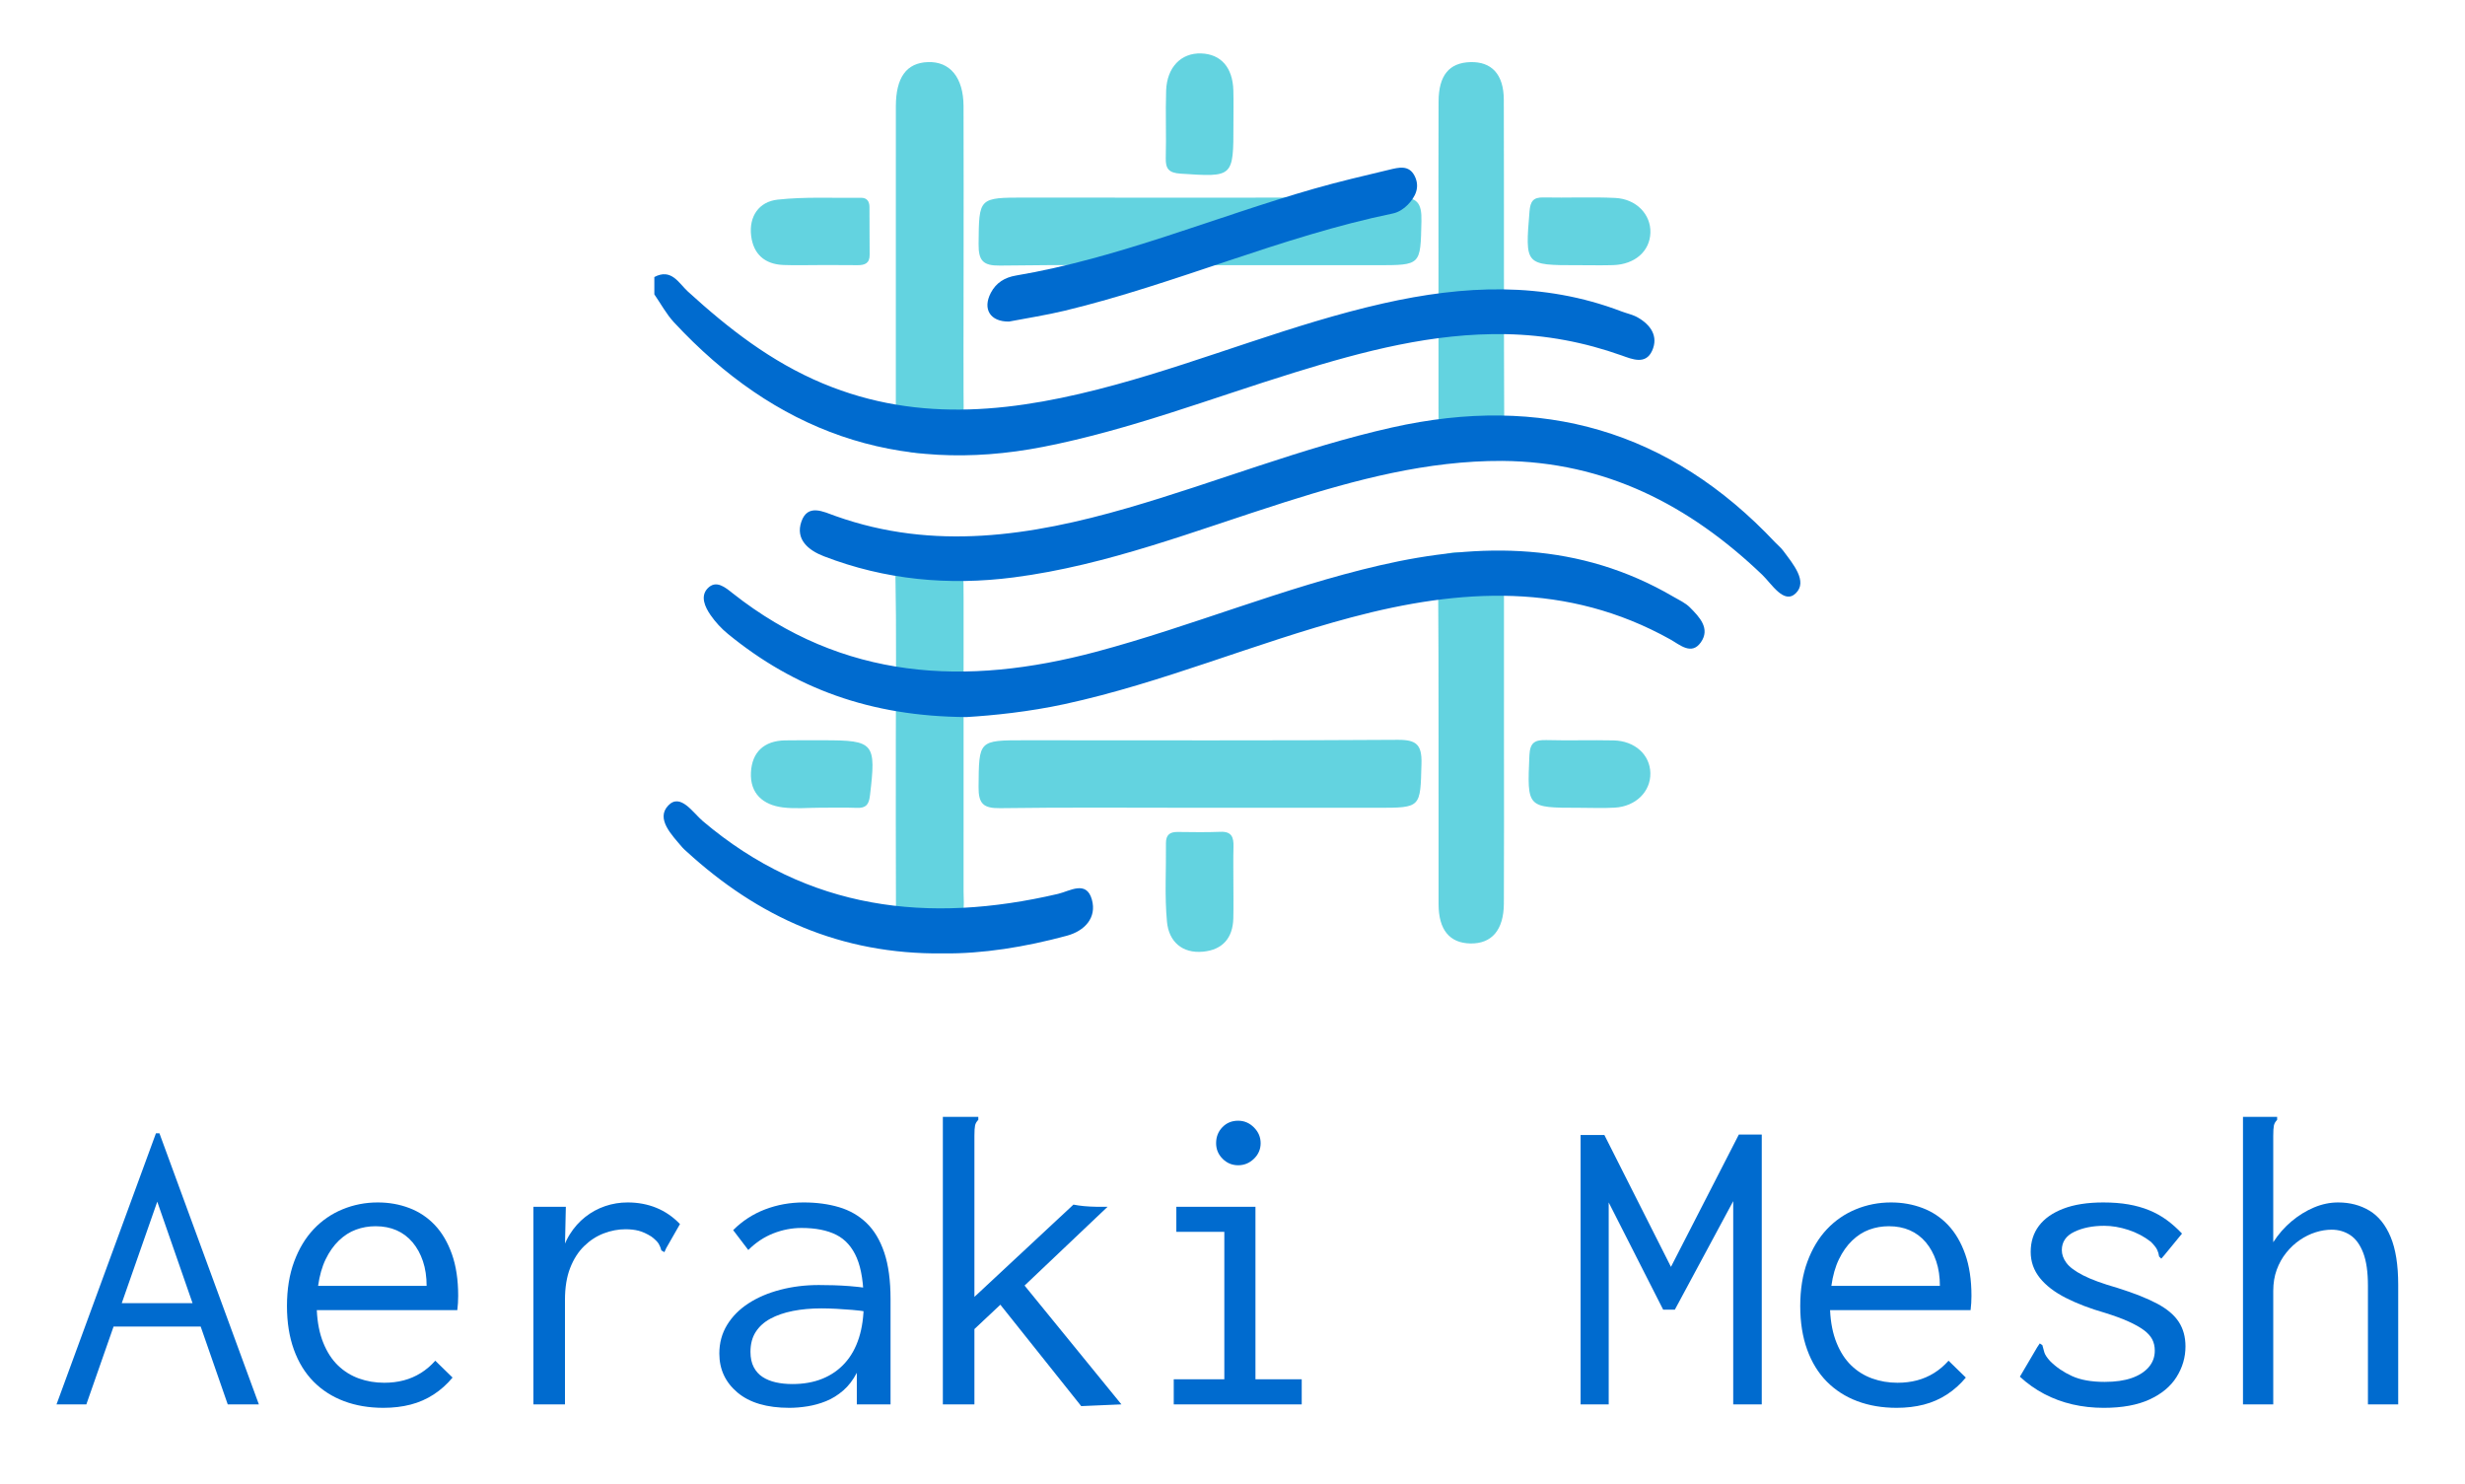
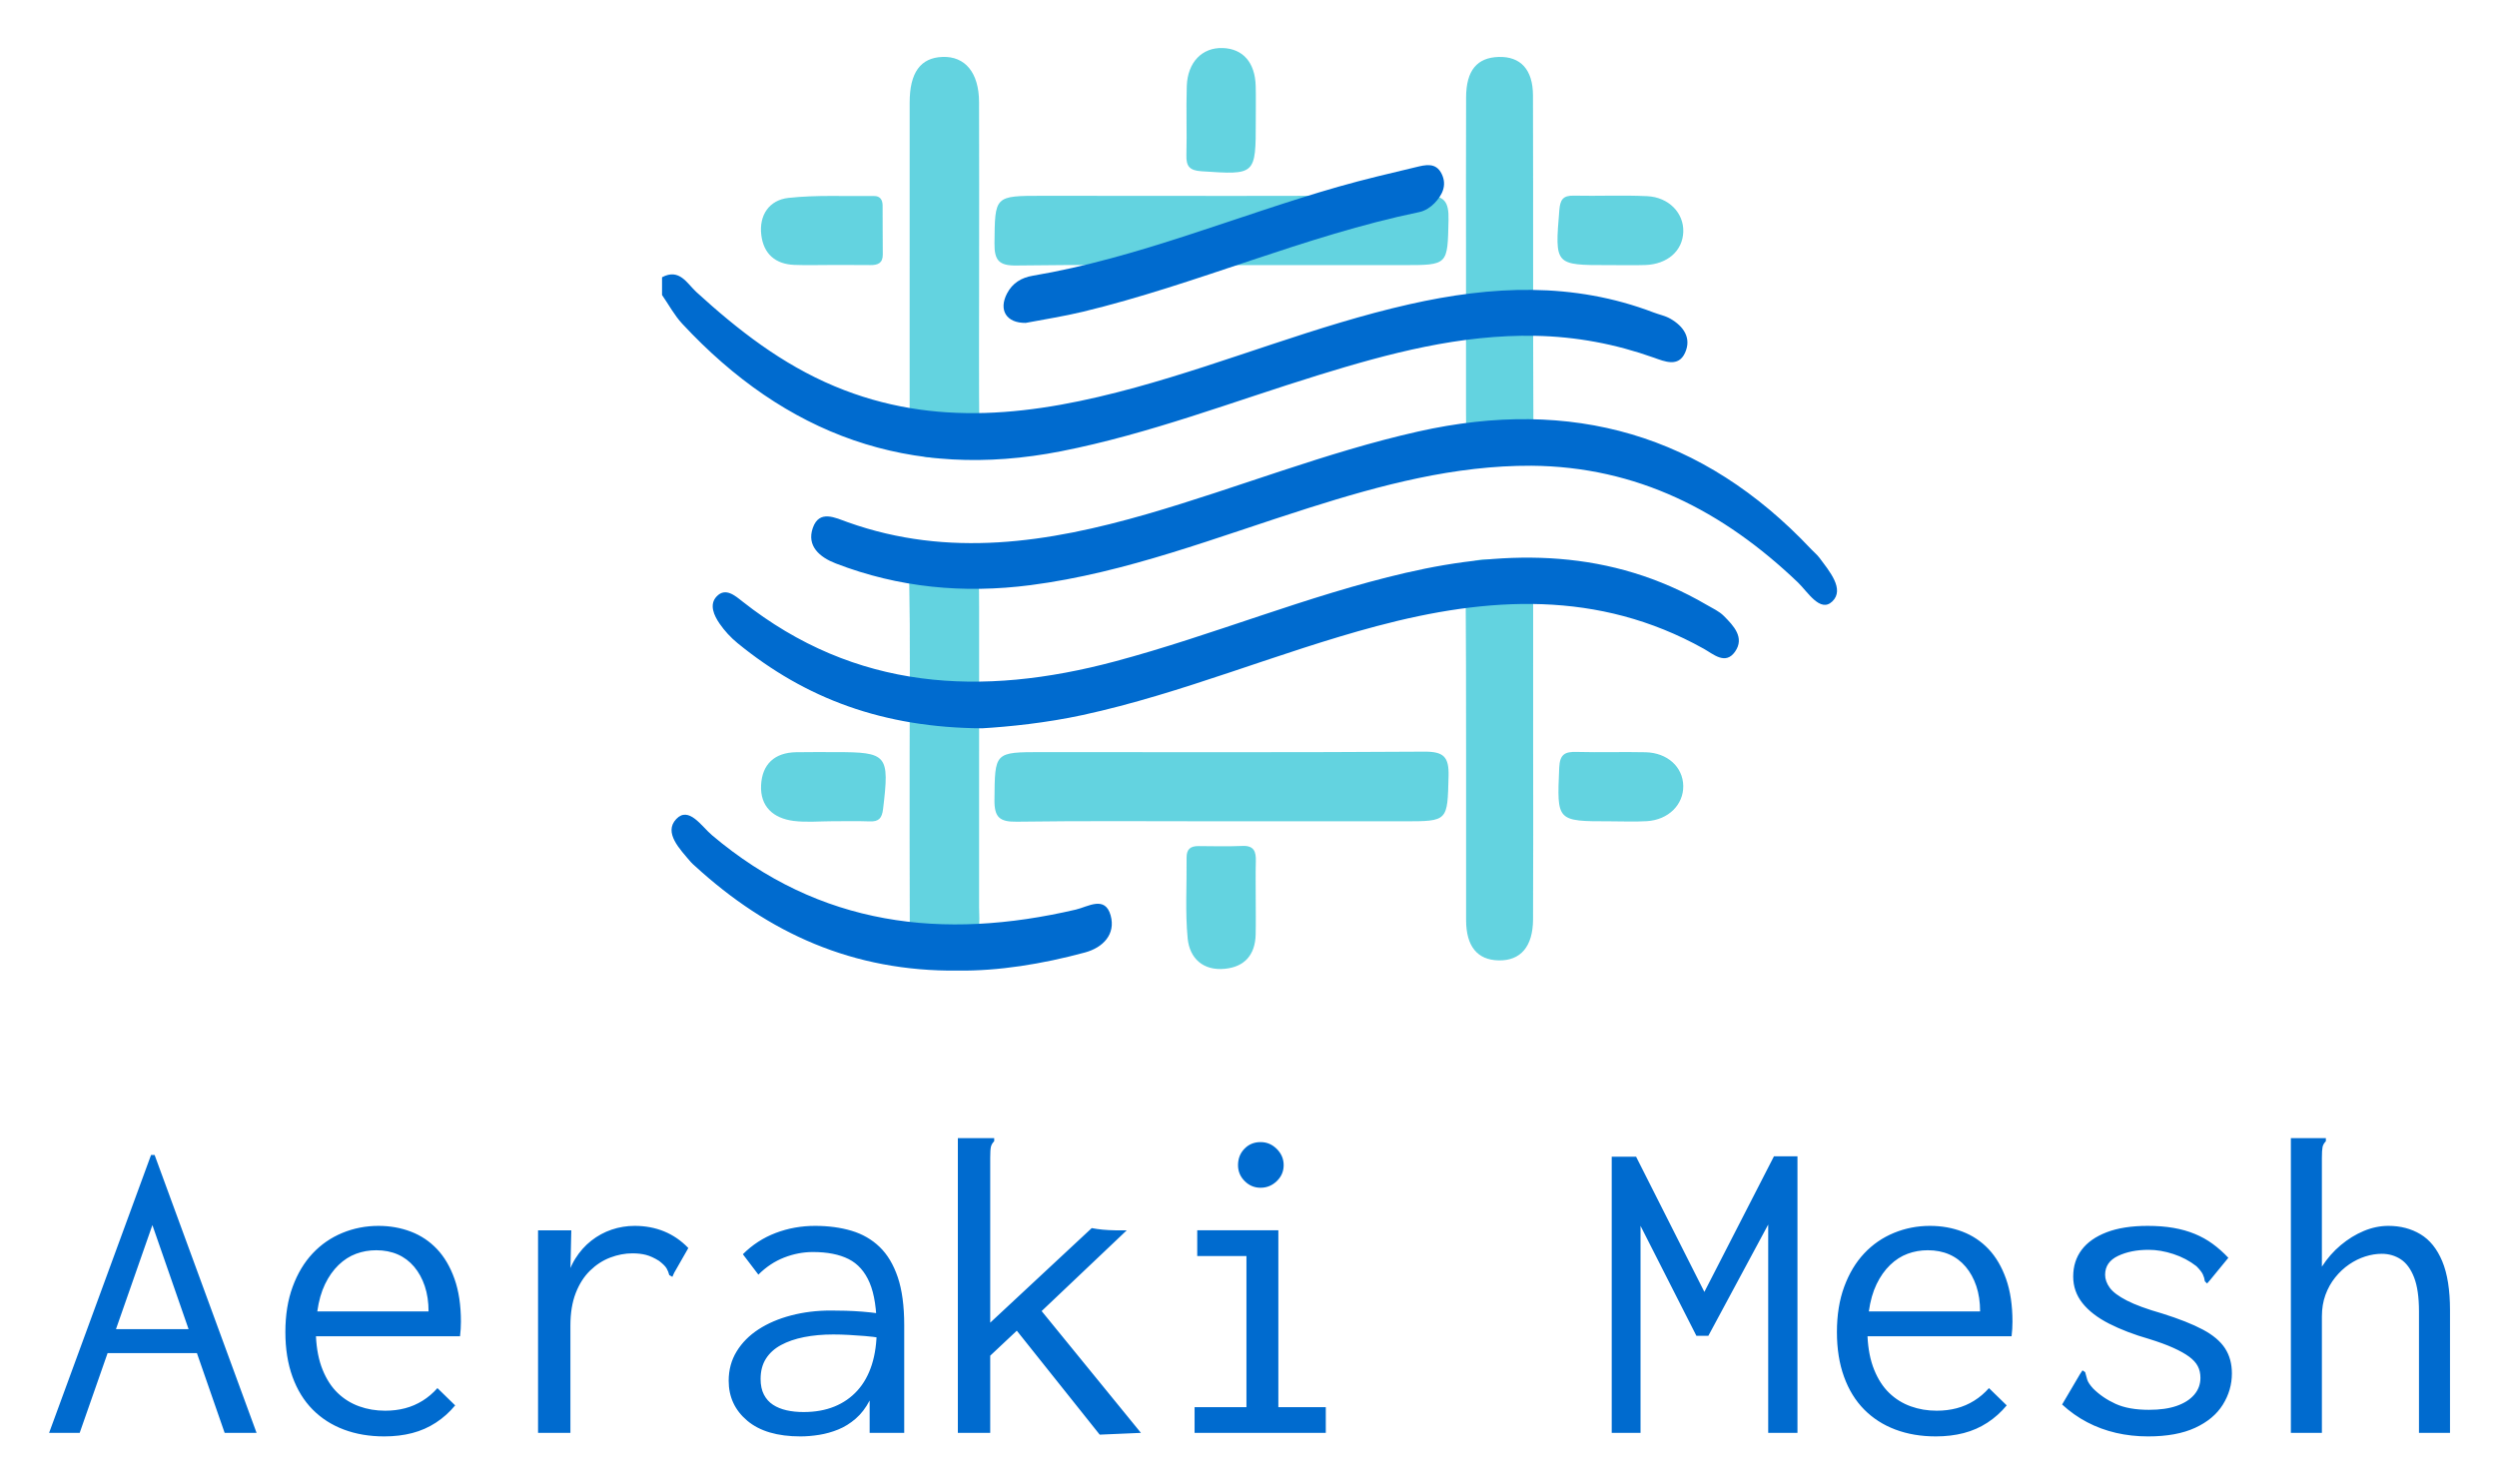
- <svg xmlns="http://www.w3.org/2000/svg" id="Layer_1" viewBox="0 0 600 361">
+ <svg xmlns="http://www.w3.org/2000/svg" role="img" viewBox="2.10 1.60 592.80 352.30">
  <defs>
-     <style>.cls-1{fill:none;}.cls-2{clip-path:url(#clippath);}.cls-3{fill:#00b7cd;}.cls-4{fill:#006bcf;}.cls-5{clip-path:url(#clippath-1);}.cls-6{clip-path:url(#clippath-4);}.cls-7{clip-path:url(#clippath-3);}.cls-8{clip-path:url(#clippath-2);}.cls-9{clip-path:url(#clippath-7);}.cls-10{clip-path:url(#clippath-8);}.cls-11{clip-path:url(#clippath-6);}.cls-12{clip-path:url(#clippath-5);}.cls-13{clip-path:url(#clippath-9);}.cls-14{clip-path:url(#clippath-10);}.cls-15{clip-path:url(#clippath-11);}.cls-16{opacity:.61;}</style>
    <clipPath id="clippath">
-       <path class="cls-1" d="m291.947,64.549c-16.186,0-32.373-.133-48.555.092-4.143.058-5.239-1.229-5.197-5.274.118-11.274-.065-11.276,11.407-11.276,30.226 0,60.453.115,90.677-.118,4.757-.037,5.81,1.437,5.709,5.883-.243,10.689-.031,10.694-10.749,10.694-14.43 0-28.861,0-43.291-.001Z" />
+       <path d="M291.947 64.549c-16.186 0-32.373-.133-48.555.092-4.143.058-5.239-1.229-5.197-5.274.118-11.274-.065-11.276 11.407-11.276 30.226 0 60.453.115 90.677-.118 4.757-.037 5.81 1.437 5.709 5.883-.243 10.689-.031 10.694-10.749 10.694-14.43 0-28.861 0-43.291-.001z" class="cls-1" />
    </clipPath>
    <clipPath id="clippath-1">
-       <path class="cls-1" d="m291.443,196.612c-15.996,0-31.993-.132-47.985.091-4.055.057-5.31-1.035-5.269-5.177.113-11.346-.083-11.348,11.301-11.348,30.235 0,60.472.102,90.705-.109,4.609-.032,5.925,1.192,5.803,5.8-.284,10.737-.043,10.744-10.666,10.744-14.63 0-29.26,0-43.89-0Z" />
+       <path d="M291.443 196.612c-15.996 0-31.993-.132-47.985.091-4.055.057-5.31-1.035-5.269-5.177.113-11.346-.083-11.348 11.301-11.348 30.235 0 60.472.102 90.705-.109 4.609-.032 5.925 1.192 5.803 5.8-.284 10.737-.043 10.744-10.666 10.744-14.63 0-29.26 0-43.89-0z" class="cls-1" />
    </clipPath>
    <clipPath id="clippath-2">
-       <path class="cls-1" d="m234.546,64.959c0,13.627-.082,27.256.061,40.881.033,3.164-.714,4.34-4.155,4.421-12.404.293-12.4.439-12.4-11.919 0-24.14-.009-48.28.006-72.42.005-7.088,2.578-10.613,7.785-10.806,5.393-.2,8.665,3.748,8.69,10.713.048,13.043.014,26.087.013,39.13Z" />
+       <path d="M234.546 64.959c0 13.627-.082 27.256.061 40.881.033 3.164-.714 4.34-4.155 4.421-12.404.293-12.4.439-12.4-11.919 0-24.14-.009-48.28.006-72.42.005-7.088 2.578-10.613 7.785-10.806 5.393-.2 8.665 3.748 8.69 10.713.048 13.043.014 26.087.013 39.13z" class="cls-1" />
    </clipPath>
    <clipPath id="clippath-3">
-       <path class="cls-1" d="m218.052,179.75c0-13.247.163-26.497-.095-39.738-.082-4.205.821-5.722,5.386-5.618,11.198.253,11.204-.001,11.204,11.364,0,23.766.002,47.532-.005,71.298-.001,1.751.217,3.568-.164,5.241-1.071,4.707-3.852,7.76-9.022,7.231-4.777-.489-7.249-3.529-7.272-8.284-.066-13.831-.024-27.662-.033-41.493Z" />
+       <path d="M218.052 179.75c0-13.247.163-26.497-.095-39.738-.082-4.205.821-5.722 5.386-5.618 11.198.253 11.204-.001 11.204 11.364 0 23.766.002 47.532-.005 71.298-.001 1.751.217 3.568-.164 5.241-1.071 4.707-3.852 7.76-9.022 7.231-4.777-.489-7.249-3.529-7.272-8.284-.066-13.831-.024-27.662-.033-41.493z" class="cls-1" />
    </clipPath>
    <clipPath id="clippath-4">
-       <path class="cls-1" d="m366.076,179.629c0,13.428.05,26.856-.022,40.284-.034,6.471-2.973,9.832-8.181,9.722-5.015-.106-7.703-3.299-7.713-9.562-.043-26.856.076-53.713-.116-80.567-.03-4.264,1.417-5.13,5.343-5.081,10.689.135,10.692-.041,10.692,10.758 0,11.482 0,22.964-.004,34.446Z" />
+       <path d="M366.076 179.629c0 13.428.05 26.856-.022 40.284-.034 6.471-2.973 9.832-8.181 9.722-5.015-.106-7.703-3.299-7.713-9.562-.043-26.856.076-53.713-.116-80.567-.03-4.264 1.417-5.13 5.343-5.081 10.689.135 10.692-.041 10.692 10.758 0 11.482 0 22.964-.004 34.446z" class="cls-1" />
    </clipPath>
    <clipPath id="clippath-5">
-       <path class="cls-1" d="m350.142,64.489c0-13.264-.041-26.528.018-39.791.028-6.367,2.589-9.427,7.73-9.577,5.166-.15,8.13,2.954,8.147,9.14.077,27.113-.019,54.226.107,81.338.016,3.543-1.023,4.624-4.616,4.66-11.39.113-11.389.269-11.389-11.245-0-11.508,0-23.017.002-34.525Z" />
+       <path d="M350.142 64.489c0-13.264-.041-26.528.018-39.791.028-6.367 2.589-9.427 7.73-9.577 5.166-.15 8.13 2.954 8.147 9.14.077 27.113-.019 54.226.107 81.338.016 3.543-1.023 4.624-4.616 4.66-11.39.113-11.389.269-11.389-11.245-0-11.508 0-23.017.002-34.525z" class="cls-1" />
    </clipPath>
    <clipPath id="clippath-6">
-       <path class="cls-1" d="m300.227,30.191c0,13.028.007,12.929-12.869,12.075-2.835-.188-3.675-1.146-3.601-3.844.151-5.453-.096-10.919.089-16.37.194-5.704,3.665-9.214,8.539-9.046,4.802.165,7.668,3.42,7.823,9.0.076,2.727.013,5.457.018,8.186Z" />
+       <path d="M300.227 30.191c0 13.028.007 12.929-12.869 12.075-2.835-.188-3.675-1.146-3.601-3.844.151-5.453-.096-10.919.089-16.37.194-5.704 3.665-9.214 8.539-9.046 4.802.165 7.668 3.42 7.823 9.0.076 2.727.013 5.457.018 8.186z" class="cls-1" />
    </clipPath>
    <clipPath id="clippath-7">
-       <path class="cls-1" d="m300.214,214.79c0,2.906.056,5.813-.013,8.717-.114,4.774-2.596,7.662-7.325,8.124-5.165.505-8.368-2.503-8.821-7.234-.607-6.336-.182-12.768-.254-19.159-.023-1.998.922-2.764,2.826-2.744,3.486.036,6.978.107,10.459-.035,2.732-.111,3.216,1.364,3.154,3.614-.08,2.904-.02,5.811-.026,8.717Z" />
+       <path d="M300.214 214.79c0 2.906.056 5.813-.013 8.717-.114 4.774-2.596 7.662-7.325 8.124-5.165.505-8.368-2.503-8.821-7.234-.607-6.336-.182-12.768-.254-19.159-.023-1.998.922-2.764 2.826-2.744 3.486.036 6.978.107 10.459-.035 2.732-.111 3.216 1.364 3.154 3.614-.08 2.904-.02 5.811-.026 8.717z" class="cls-1" />
    </clipPath>
    <clipPath id="clippath-8">
-       <path class="cls-1" d="m384.544,64.55c-.194,0-.388,0-.582,0-12.817-0-12.745.006-11.665-13.108.201-2.441.886-3.44,3.409-3.385,5.814.127,11.642-.159,17.446.12,5.161.249,8.709,4.029,8.569,8.467-.141,4.504-3.76,7.707-9.035,7.883-2.711.09-5.428.016-8.143.022Z" />
+       <path d="M384.544 64.55h-.582c-12.817-0-12.745.006-11.665-13.108.201-2.441.886-3.44 3.409-3.385 5.814.127 11.642-.159 17.446.12 5.161.249 8.709 4.029 8.569 8.467-.141 4.504-3.76 7.707-9.035 7.883-2.711.09-5.428.016-8.143.022z" class="cls-1" />
    </clipPath>
    <clipPath id="clippath-9">
-       <path class="cls-1" d="m384.33,196.612c-12.744,0-12.607.006-12.065-12.726.139-3.263,1.409-3.828,4.198-3.751,5.429.151,10.867-.048,16.297.076,5.201.118,8.879,3.509,8.953,7.981.074,4.478-3.551,8.088-8.653,8.387-2.901.17-5.819.031-8.73.033Z" />
+       <path d="M384.33 196.612c-12.744 0-12.607.006-12.065-12.726.139-3.263 1.409-3.828 4.198-3.751 5.429.151 10.867-.048 16.297.076 5.201.118 8.879 3.509 8.953 7.981.074 4.478-3.551 8.088-8.653 8.387-2.901.17-5.819.031-8.73.033z" class="cls-1" />
    </clipPath>
    <clipPath id="clippath-10">
-       <path class="cls-1" d="m199.827,196.591c-3.106,0-6.251.314-9.308-.072-4.809-.608-7.987-3.393-7.734-8.499.246-4.965,3.202-7.726,8.316-7.816,3.105-.054,6.211-.024,9.317-.025,12.4-.002,12.87.633,11.332,13.482-.266,2.226-1.005,3.053-3.189,2.97-2.907-.11-5.822-.027-8.734-.04Z" />
+       <path d="M199.827 196.591c-3.106 0-6.251.314-9.308-.072-4.809-.608-7.987-3.393-7.734-8.499.246-4.965 3.202-7.726 8.316-7.816 3.105-.054 6.211-.024 9.317-.025 12.4-.002 12.87.633 11.332 13.482-.266 2.226-1.005 3.053-3.189 2.97-2.907-.11-5.822-.027-8.734-.04z" class="cls-1" />
    </clipPath>
    <clipPath id="clippath-11">
-       <path class="cls-1" d="m199.396,64.517c-2.908,0-5.819.092-8.723-.021-4.518-.175-7.284-2.639-7.833-7.06-.594-4.782,1.905-8.348,6.445-8.846,6.702-.735,13.527-.361,20.299-.447,1.471-.019,2.039.91,2.051,2.215.036,3.876-.009,7.754.043,11.63.028,2.117-1.196,2.574-2.977,2.553-3.101-.036-6.203-.01-9.305-.022Z" />
+       <path d="M199.396 64.517c-2.908 0-5.819.092-8.723-.021-4.518-.175-7.284-2.639-7.833-7.06-.594-4.782 1.905-8.348 6.445-8.846 6.702-.735 13.527-.361 20.299-.447 1.471-.019 2.039.91 2.051 2.215.036 3.876-.009 7.754.043 11.63.028 2.117-1.196 2.574-2.977 2.553-3.101-.036-6.203-.01-9.305-.022z" class="cls-1" />
    </clipPath>
+     <style>.cls-1{fill:none}.cls-3{fill:#00b7cd}.cls-4{fill:#006bcf}</style>
  </defs>
-   <g>
-     <path class="cls-4" d="m38.277,292.485l-17.259,49.333h-7.261l24.205-65.986h.842l24.206,65.986h-7.577l-17.154-49.333Zm11.366,30.39h-23.785l1.473-5.683h20.627l1.684,5.683Z" />
-     <path class="cls-4" d="m93.318,342.66c-3.509,0-6.701-.541-9.577-1.622-2.878-1.08-5.351-2.665-7.42-4.757-2.07-2.092-3.667-4.688-4.788-7.791-1.123-3.103-1.684-6.642-1.684-10.616,0-4.043.579-7.633,1.737-10.77,1.157-3.138,2.736-5.769,4.736-7.896,2-2.127,4.35-3.748,7.051-4.863,2.7-1.115,5.56-1.674,8.577-1.674,2.736,0,5.297.455,7.683,1.364,2.384.907,4.455,2.289,6.209,4.14,1.753,1.852,3.139,4.212,4.157,7.076,1.016,2.864,1.526,6.254,1.526,10.166,0,.559-.018,1.136-.053,1.73-.036.596-.089,1.171-.158,1.73h-34.203c.14,3.052.666,5.704,1.579,7.957.911,2.253,2.105,4.091,3.578,5.512,1.473,1.421,3.174,2.478,5.104,3.172,1.929.694,3.981,1.039,6.157,1.039,1.684,0,3.263-.192,4.736-.579,1.473-.385,2.858-.982,4.157-1.789,1.298-.806,2.473-1.806,3.526-3l4.209,4.104c-1.333,1.615-2.859,2.983-4.578,4.104-1.72,1.123-3.596,1.947-5.63,2.474-2.036.526-4.246.789-6.63.789Zm-15.891-29.678h26.415c0-2.228-.299-4.231-.895-6.007-.597-1.776-1.439-3.308-2.526-4.598-1.088-1.289-2.386-2.264-3.894-2.926-1.51-.661-3.21-.993-5.104-.993-1.684,0-3.28.28-4.788.837-1.51.557-2.894,1.445-4.157,2.664-1.263,1.22-2.333,2.735-3.21,4.545-.878,1.812-1.492,3.972-1.842,6.478Z" />
-     <path class="cls-4" d="m129.836,293.723h7.893l-.316,14.103-.947-1.579c.421-2.174,1.157-4.104,2.21-5.789,1.052-1.684,2.315-3.104,3.789-4.262,1.473-1.158,3.087-2.035,4.841-2.632,1.753-.595,3.578-.894,5.472-.894,2.526,0,4.858.439,6.999,1.315,2.139.878,4.051,2.194,5.736,3.946l-3.368,5.894-.421.947-.737-.421c-.141-.561-.352-1.087-.631-1.579-.281-.49-.878-1.087-1.789-1.789-1.123-.7-2.157-1.174-3.105-1.421-.947-.245-2.018-.368-3.21-.368-1.754,0-3.509.332-5.262.995-1.755.664-3.351,1.694-4.789,3.09-1.439,1.396-2.578,3.177-3.42,5.341-.842,2.165-1.263,4.747-1.263,7.749v25.449h-7.683v-48.095Z" />
-     <path class="cls-4" d="m192.139,342.66c-5.473,0-9.682-1.24-12.629-3.723-2.947-2.481-4.42-5.645-4.42-9.491,0-2.585.632-4.91,1.895-6.972,1.263-2.062,2.999-3.81,5.209-5.244,2.21-1.434,4.789-2.534,7.735-3.303,2.947-.77,6.068-1.155,9.367-1.155,1.192,0,2.402.019,3.631.053,1.227.036,2.526.105,3.894.21,1.368.106,2.789.263,4.262.474l.21,5.788c-1.263-.21-2.544-.368-3.841-.473-1.299-.106-2.578-.192-3.841-.263-1.263-.069-2.491-.106-3.683-.106-2.526,0-4.841.211-6.946.629-2.105.419-3.93,1.048-5.472,1.884-1.544.837-2.736,1.917-3.578,3.243-.842,1.325-1.263,2.93-1.263,4.813,0,1.467.263,2.704.789,3.716.526,1.011,1.245,1.813,2.157,2.406.911.594,1.981,1.029,3.21,1.309,1.227.28,2.578.418,4.052.418,2.736,0,5.173-.434,7.314-1.304,2.139-.87,3.963-2.139,5.472-3.81,1.508-1.669,2.648-3.722,3.421-6.158.771-2.436,1.157-5.219,1.157-8.35,0-4.731-.562-8.42-1.684-11.064-1.123-2.644-2.789-4.522-4.999-5.636-2.21-1.113-5.035-1.671-8.472-1.671-2.315,0-4.596.439-6.841,1.315-2.246.879-4.28,2.228-6.104,4.052l-3.684-4.841c2.245-2.244,4.841-3.929,7.788-5.052,2.947-1.121,6.068-1.684,9.366-1.684,3.157,0,6.033.387,8.63,1.157,2.595.773,4.823,2.053,6.683,3.841,1.858,1.789,3.297,4.194,4.315,7.209,1.016,3.018,1.526,6.806,1.526,11.366v25.574h-8.209v-7.683c-.913,1.754-2.018,3.194-3.315,4.315-1.299,1.123-2.684,1.983-4.157,2.579-1.473.597-2.983,1.016-4.525,1.263-1.544.245-3.017.369-4.42.369Z" />
-     <path class="cls-4" d="m243.496,317.558l-6.315,5.933v18.327h-7.683v-69.985h8.63v.734c-.421.421-.684.875-.789,1.364-.105.49-.158,1.329-.158,2.516v39.207l24.1-22.456c.421.071.842.142,1.263.211.421.07.858.123,1.315.157.455.036.947.071,1.473.106.526.036,1.034.052,1.526.052h2.736l-20.206,19.176,23.574,28.92-9.788.421-19.68-24.681Z" />
-     <path class="cls-4" d="m285.698,341.818v-6.104h12.313v-35.887h-11.682v-6.104h19.259v41.991h11.261v6.104h-31.151Zm15.681-58.199c-1.473,0-2.736-.526-3.789-1.579-1.052-1.052-1.579-2.315-1.579-3.788,0-1.542.508-2.842,1.526-3.894,1.016-1.052,2.297-1.579,3.841-1.579,1.473,0,2.753.545,3.841,1.631,1.087,1.089,1.631,2.368,1.631,3.841s-.544,2.736-1.631,3.788c-1.088,1.052-2.368,1.579-3.841,1.579Z" />
-     <path class="cls-4" d="m384.729,341.818v-65.565h5.788l16.207,32.099,16.523-32.204h5.578v65.67h-6.946v-49.463l-14.208,26.415h-2.841l-13.26-26.1v49.148h-6.841Z" />
-     <path class="cls-4" d="m461.66,342.66c-3.509,0-6.701-.541-9.577-1.622-2.878-1.08-5.351-2.665-7.42-4.757-2.07-2.092-3.667-4.688-4.788-7.791-1.123-3.103-1.684-6.642-1.684-10.616,0-4.043.579-7.633,1.737-10.77,1.157-3.138,2.736-5.769,4.736-7.896,2-2.127,4.35-3.748,7.051-4.863,2.7-1.115,5.56-1.674,8.577-1.674,2.736,0,5.297.455,7.683,1.364,2.384.907,4.455,2.289,6.209,4.14,1.753,1.852,3.139,4.212,4.157,7.076,1.016,2.864,1.526,6.254,1.526,10.166,0,.559-.018,1.136-.053,1.73-.036.596-.089,1.171-.158,1.73h-34.203c.14,3.052.666,5.704,1.579,7.957.911,2.253,2.105,4.091,3.578,5.512,1.473,1.421,3.174,2.478,5.104,3.172,1.929.694,3.981,1.039,6.157,1.039,1.684,0,3.263-.192,4.736-.579,1.473-.385,2.858-.982,4.157-1.789,1.298-.806,2.473-1.806,3.526-3l4.209,4.104c-1.333,1.615-2.859,2.983-4.578,4.104-1.72,1.123-3.596,1.947-5.63,2.474-2.036.526-4.246.789-6.63.789Zm-15.891-29.678h26.415c0-2.228-.299-4.231-.895-6.007-.597-1.776-1.439-3.308-2.526-4.598-1.088-1.289-2.386-2.264-3.894-2.926-1.51-.661-3.21-.993-5.104-.993-1.684,0-3.28.28-4.788.837-1.51.557-2.894,1.445-4.157,2.664-1.263,1.22-2.333,2.735-3.21,4.545-.878,1.812-1.492,3.972-1.842,6.478Z" />
-     <path class="cls-4" d="m504.441,341.818c-2.42-.561-4.701-1.403-6.84-2.526-2.141-1.122-4.123-2.526-5.946-4.209l4.21-7.156.631-.947.632.421c.14.563.297,1.141.474,1.737.174.597.648,1.315,1.421,2.157,1.473,1.473,3.244,2.684,5.315,3.631,2.069.947,4.718,1.421,7.946,1.421,2.595,0,4.789-.31,6.578-.936,1.789-.624,3.174-1.509,4.157-2.654.982-1.145,1.473-2.48,1.473-4.006,0-1.046-.211-1.968-.632-2.77-.421-.803-1.105-1.552-2.052-2.25s-2.194-1.393-3.736-2.09c-1.544-.697-3.438-1.394-5.683-2.092-3.649-1.046-6.84-2.265-9.577-3.66s-4.841-3.014-6.315-4.863c-1.473-1.849-2.21-3.956-2.21-6.327,0-2.441.666-4.549,1.999-6.328,1.332-1.778,3.315-3.172,5.946-4.183,2.631-1.01,5.875-1.516,9.735-1.516,2.245,0,4.279.158,6.104.474,1.824.315,3.508.789,5.052,1.421,1.542.631,2.963,1.421,4.262,2.368,1.297.947,2.542,2.052,3.736,3.315l-4.315,5.262-.737.842-.526-.526c-.071-.561-.229-1.105-.474-1.631-.247-.526-.755-1.174-1.526-1.947-1.615-1.263-3.438-2.226-5.473-2.894-2.036-.666-3.999-1-5.893-1-2.807,0-5.228.485-7.261,1.456-2.036.97-3.052,2.46-3.052,4.469,0,1.046.369,2.075,1.105,3.085.736,1.011,2.087,2.022,4.051,3.034,1.964,1.011,4.77,2.039,8.419,3.084,3.999,1.255,7.209,2.528,9.63,3.817,2.42,1.291,4.173,2.772,5.262,4.444,1.087,1.674,1.631,3.661,1.631,5.961,0,2.651-.72,5.125-2.158,7.426-1.439,2.303-3.631,4.133-6.577,5.491-2.947,1.359-6.667,2.039-11.156,2.039-2.667,0-5.209-.282-7.63-.842Z" />
-     <path class="cls-4" d="m545.958,271.833h8.314v.741c-.421.422-.684.879-.789,1.373-.105.493-.158,1.337-.158,2.533v25.873c1.263-1.963,2.753-3.665,4.473-5.104,1.718-1.438,3.542-2.561,5.473-3.368,1.929-.806,3.876-1.21,5.841-1.21,2.876,0,5.42.666,7.63,1.996,2.21,1.331,3.929,3.465,5.157,6.405,1.227,2.94,1.842,6.826,1.842,11.657v29.089h-7.367v-28.871c0-3.358-.386-6.035-1.158-8.029-.773-1.994-1.825-3.43-3.157-4.305-1.334-.874-2.841-1.312-4.525-1.312-1.263,0-2.562.21-3.894.63-1.334.421-2.614,1.051-3.841,1.889-1.228.841-2.333,1.873-3.315,3.098-.983,1.225-1.754,2.608-2.315,4.148-.562,1.539-.842,3.254-.842,5.144v27.609h-7.367v-69.985Z" />
-   </g>
-   <g>
-     <g class="cls-16">
-       <g class="cls-2">
-         <rect class="cls-3" x="238.13" y="47.935" width=".063" height="16.763" />
-         <rect class="cls-3" x="238.193" y="47.935" width="107.8" height="16.763" />
-         <rect class="cls-3" x="345.994" y="47.935" width=".095" height="16.763" />
-       </g>
-       <g class="cls-5">
-         <rect class="cls-3" x="238.106" y="180.037" width=".083" height="16.723" />
-         <rect class="cls-3" x="238.188" y="180.037" width="107.818" height="16.723" />
-         <rect class="cls-3" x="346.007" y="180.037" width=".114" height="16.723" />
-       </g>
-       <g class="cls-8">
-         <rect class="cls-3" x="218.043" y="14.916" width=".007" height="95.783" />
-         <rect class="cls-3" x="218.049" y="14.916" width="16.559" height="95.783" />
-         <rect class="cls-3" x="234.609" y="14.916" width=".032" height="95.783" />
-       </g>
-       <g class="cls-7">
-         <rect class="cls-3" x="217.875" y="134.29" width=".077" height="95.766" />
-         <rect class="cls-3" x="217.952" y="134.29" width="16.651" height="95.766" />
-         <rect class="cls-3" x="234.604" y="134.29" width=".155" height="95.766" />
-       </g>
-       <g class="cls-6">
-         <rect class="cls-3" x="350.014" y="134.376" width=".03" height="95.369" />
-         <rect class="cls-3" x="350.044" y="134.376" width="16.048" height="95.369" />
-         <rect class="cls-3" x="366.093" y="134.376" width=".033" height="95.369" />
-       </g>
-       <g class="cls-12">
-         <rect class="cls-3" x="350.101" y="14.971" width=".027" height="95.557" />
-         <rect class="cls-3" x="350.128" y="14.971" width="16.016" height="95.557" />
-         <rect class="cls-3" x="366.144" y="14.971" width=".016" height="95.557" />
-       </g>
-       <g class="cls-11">
-         <rect class="cls-3" x="283.661" y="12.838" width=".092" height="30.381" />
-         <rect class="cls-3" x="283.753" y="12.838" width="16.494" height="30.381" />
-         <rect class="cls-3" x="300.247" y="12.838" width=".038" height="30.381" />
-       </g>
-       <g class="cls-9">
-         <rect class="cls-3" x="283.448" y="202.347" width=".275" height="29.788" />
-         <rect class="cls-3" x="283.723" y="202.347" width="16.522" height="29.788" />
-         <rect class="cls-3" x="300.245" y="202.347" width=".057" height="29.788" />
-       </g>
-       <g class="cls-10">
-         <rect class="cls-3" x="371.145" y="47.898" width=".711" height="16.72" />
-         <rect class="cls-3" x="371.857" y="47.898" width="29.869" height="16.72" />
-         <rect class="cls-3" x="401.726" y="47.898" width=".135" height="16.72" />
-       </g>
-       <g class="cls-13">
-         <rect class="cls-3" x="371.585" y="180.058" width=".499" height="16.691" />
-         <rect class="cls-3" x="372.084" y="180.058" width="29.63" height="16.691" />
-         <rect class="cls-3" x="401.714" y="180.058" width=".073" height="16.691" />
-       </g>
-       <g class="cls-14">
-         <rect class="cls-3" x="182.532" y="180.149" width=".239" height="16.756" />
-         <rect class="cls-3" x="182.771" y="180.149" width="29.602" height="16.756" />
-         <rect class="cls-3" x="212.373" y="180.149" width=".915" height="16.756" />
-       </g>
-       <g class="cls-15">
-         <rect class="cls-3" x="182.246" y="47.854" width=".508" height="16.755" />
-         <rect class="cls-3" x="182.754" y="47.854" width="28.925" height="16.755" />
-         <rect class="cls-3" x="211.679" y="47.854" width=".028" height="16.755" />
-       </g>
+   <path d="M38.277 292.485l-17.259 49.333h-7.261l24.205-65.986h.842l24.206 65.986h-7.577l-17.154-49.333zm11.366 30.39h-23.785l1.473-5.683h20.627l1.684 5.683zm43.675 19.786c-3.509 0-6.701-.541-9.577-1.622-2.878-1.08-5.351-2.665-7.42-4.757-2.07-2.092-3.667-4.688-4.788-7.791-1.123-3.103-1.684-6.642-1.684-10.616 0-4.043.579-7.633 1.737-10.77 1.157-3.138 2.736-5.769 4.736-7.896 2-2.127 4.35-3.748 7.051-4.863 2.7-1.115 5.56-1.674 8.577-1.674 2.736 0 5.297.455 7.683 1.364 2.384.907 4.455 2.289 6.209 4.14 1.753 1.852 3.139 4.212 4.157 7.076 1.016 2.864 1.526 6.254 1.526 10.166 0 .559-.018 1.136-.053 1.73-.036.596-.089 1.171-.158 1.73H77.11c.14 3.052.666 5.704 1.579 7.957.911 2.253 2.105 4.091 3.578 5.512 1.473 1.421 3.174 2.478 5.104 3.172 1.929.694 3.981 1.039 6.157 1.039 1.684 0 3.263-.192 4.736-.579 1.473-.385 2.858-.982 4.157-1.789 1.298-.806 2.473-1.806 3.526-3l4.209 4.104c-1.333 1.615-2.859 2.983-4.578 4.104-1.72 1.123-3.596 1.947-5.63 2.474-2.036.526-4.246.789-6.63.789zm-15.891-29.678h26.415c0-2.228-.299-4.231-.895-6.007-.597-1.776-1.439-3.308-2.526-4.598-1.088-1.289-2.386-2.264-3.894-2.926-1.51-.661-3.21-.993-5.104-.993-1.684 0-3.28.28-4.788.837-1.51.557-2.894 1.445-4.157 2.664-1.263 1.22-2.333 2.735-3.21 4.545-.878 1.812-1.492 3.972-1.842 6.478zm52.41-19.259h7.893l-.316 14.103-.947-1.579c.421-2.174 1.157-4.104 2.21-5.789 1.052-1.684 2.315-3.104 3.789-4.262 1.473-1.158 3.087-2.035 4.841-2.632 1.753-.595 3.578-.894 5.472-.894 2.526 0 4.858.439 6.999 1.315 2.139.878 4.051 2.194 5.736 3.946l-3.368 5.894-.421.947-.737-.421c-.141-.561-.352-1.087-.631-1.579-.281-.49-.878-1.087-1.789-1.789-1.123-.7-2.157-1.174-3.105-1.421-.947-.245-2.018-.368-3.21-.368-1.754 0-3.509.332-5.262.995-1.755.664-3.351 1.694-4.789 3.09-1.439 1.396-2.578 3.177-3.42 5.341-.842 2.165-1.263 4.747-1.263 7.749v25.449h-7.683v-48.095zm62.303 48.937c-5.473 0-9.682-1.24-12.629-3.723-2.947-2.481-4.42-5.645-4.42-9.491 0-2.585.632-4.91 1.895-6.972 1.263-2.062 2.999-3.81 5.209-5.244 2.21-1.434 4.789-2.534 7.735-3.303 2.947-.77 6.068-1.155 9.367-1.155 1.192 0 2.402.019 3.631.053 1.227.036 2.526.105 3.894.21 1.368.106 2.789.263 4.262.474l.21 5.788c-1.263-.21-2.544-.368-3.841-.473-1.299-.106-2.578-.192-3.841-.263-1.263-.069-2.491-.106-3.683-.106-2.526 0-4.841.211-6.946.629-2.105.419-3.93 1.048-5.472 1.884-1.544.837-2.736 1.917-3.578 3.243-.842 1.325-1.263 2.93-1.263 4.813 0 1.467.263 2.704.789 3.716.526 1.011 1.245 1.813 2.157 2.406.911.594 1.981 1.029 3.21 1.309 1.227.28 2.578.418 4.052.418 2.736 0 5.173-.434 7.314-1.304 2.139-.87 3.963-2.139 5.472-3.81 1.508-1.669 2.648-3.722 3.421-6.158.771-2.436 1.157-5.219 1.157-8.35 0-4.731-.562-8.42-1.684-11.064-1.123-2.644-2.789-4.522-4.999-5.636-2.21-1.113-5.035-1.671-8.472-1.671-2.315 0-4.596.439-6.841 1.315-2.246.879-4.28 2.228-6.104 4.052l-3.684-4.841c2.245-2.244 4.841-3.929 7.788-5.052 2.947-1.121 6.068-1.684 9.366-1.684 3.157 0 6.033.387 8.63 1.157 2.595.773 4.823 2.053 6.683 3.841 1.858 1.789 3.297 4.194 4.315 7.209 1.016 3.018 1.526 6.806 1.526 11.366v25.574h-8.209v-7.683c-.913 1.754-2.018 3.194-3.315 4.315-1.299 1.123-2.684 1.983-4.157 2.579-1.473.597-2.983 1.016-4.525 1.263-1.544.245-3.017.369-4.42.369zm51.357-25.102l-6.315 5.933v18.327h-7.683v-69.985h8.63v.734c-.421.421-.684.875-.789 1.364-.105.49-.158 1.329-.158 2.516v39.207l24.1-22.456c.421.071.842.142 1.263.211.421.07.858.123 1.315.157.455.036.947.071 1.473.106.526.036 1.034.052 1.526.052h2.736l-20.206 19.176 23.574 28.92-9.788.421-19.68-24.681zm42.202 24.259v-6.104h12.313v-35.887h-11.682v-6.104h19.259v41.991h11.261v6.104h-31.151zm15.681-58.199c-1.473 0-2.736-.526-3.789-1.579-1.052-1.052-1.579-2.315-1.579-3.788 0-1.542.508-2.842 1.526-3.894 1.016-1.052 2.297-1.579 3.841-1.579 1.473 0 2.753.545 3.841 1.631 1.087 1.089 1.631 2.368 1.631 3.841s-.544 2.736-1.631 3.788c-1.088 1.052-2.368 1.579-3.841 1.579zm83.351 58.199v-65.565h5.788l16.207 32.099 16.523-32.204h5.578v65.67h-6.946v-49.463l-14.208 26.415h-2.841l-13.26-26.1v49.148h-6.841zm76.931.842c-3.509 0-6.701-.541-9.577-1.622-2.878-1.08-5.351-2.665-7.42-4.757-2.07-2.092-3.667-4.688-4.788-7.791-1.123-3.103-1.684-6.642-1.684-10.616 0-4.043.579-7.633 1.737-10.77 1.157-3.138 2.736-5.769 4.736-7.896 2-2.127 4.35-3.748 7.051-4.863 2.7-1.115 5.56-1.674 8.577-1.674 2.736 0 5.297.455 7.683 1.364 2.384.907 4.455 2.289 6.209 4.14 1.753 1.852 3.139 4.212 4.157 7.076 1.016 2.864 1.526 6.254 1.526 10.166 0 .559-.018 1.136-.053 1.73-.036.596-.089 1.171-.158 1.73h-34.203c.14 3.052.666 5.704 1.579 7.957.911 2.253 2.105 4.091 3.578 5.512 1.473 1.421 3.174 2.478 5.104 3.172 1.929.694 3.981 1.039 6.157 1.039 1.684 0 3.263-.192 4.736-.579 1.473-.385 2.858-.982 4.157-1.789 1.298-.806 2.473-1.806 3.526-3l4.209 4.104c-1.333 1.615-2.859 2.983-4.578 4.104-1.72 1.123-3.596 1.947-5.63 2.474-2.036.526-4.246.789-6.63.789zm-15.891-29.678h26.415c0-2.228-.299-4.231-.895-6.007-.597-1.776-1.439-3.308-2.526-4.598-1.088-1.289-2.386-2.264-3.894-2.926-1.51-.661-3.21-.993-5.104-.993-1.684 0-3.28.28-4.788.837-1.51.557-2.894 1.445-4.157 2.664-1.263 1.22-2.333 2.735-3.21 4.545-.878 1.812-1.492 3.972-1.842 6.478zm58.672 28.836c-2.42-.561-4.701-1.403-6.84-2.526-2.141-1.122-4.123-2.526-5.946-4.209l4.21-7.156.631-.947.632.421c.14.563.297 1.141.474 1.737.174.597.648 1.315 1.421 2.157 1.473 1.473 3.244 2.684 5.315 3.631 2.069.947 4.718 1.421 7.946 1.421 2.595 0 4.789-.31 6.578-.936 1.789-.624 3.174-1.509 4.157-2.654.982-1.145 1.473-2.48 1.473-4.006 0-1.046-.211-1.968-.632-2.77-.421-.803-1.105-1.552-2.052-2.25s-2.194-1.393-3.736-2.09c-1.544-.697-3.438-1.394-5.683-2.092-3.649-1.046-6.84-2.265-9.577-3.66s-4.841-3.014-6.315-4.863c-1.473-1.849-2.21-3.956-2.21-6.327 0-2.441.666-4.549 1.999-6.328 1.332-1.778 3.315-3.172 5.946-4.183 2.631-1.01 5.875-1.516 9.735-1.516 2.245 0 4.279.158 6.104.474 1.824.315 3.508.789 5.052 1.421 1.542.631 2.963 1.421 4.262 2.368 1.297.947 2.542 2.052 3.736 3.315l-4.315 5.262-.737.842-.526-.526c-.071-.561-.229-1.105-.474-1.631-.247-.526-.755-1.174-1.526-1.947-1.615-1.263-3.438-2.226-5.473-2.894-2.036-.666-3.999-1-5.893-1-2.807 0-5.228.485-7.261 1.456-2.036.97-3.052 2.46-3.052 4.469 0 1.046.369 2.075 1.105 3.085.736 1.011 2.087 2.022 4.051 3.034 1.964 1.011 4.77 2.039 8.419 3.084 3.999 1.255 7.209 2.528 9.63 3.817 2.42 1.291 4.173 2.772 5.262 4.444 1.087 1.674 1.631 3.661 1.631 5.961 0 2.651-.72 5.125-2.158 7.426-1.439 2.303-3.631 4.133-6.577 5.491-2.947 1.359-6.667 2.039-11.156 2.039-2.667 0-5.209-.282-7.63-.842zm41.518-69.985h8.314v.741c-.421.422-.684.879-.789 1.373-.105.493-.158 1.337-.158 2.533v25.873c1.263-1.963 2.753-3.665 4.473-5.104 1.718-1.438 3.542-2.561 5.473-3.368 1.929-.806 3.876-1.21 5.841-1.21 2.876 0 5.42.666 7.63 1.996 2.21 1.331 3.929 3.465 5.157 6.405 1.227 2.94 1.842 6.826 1.842 11.657v29.089h-7.367v-28.871c0-3.358-.386-6.035-1.158-8.029-.773-1.994-1.825-3.43-3.157-4.305-1.334-.874-2.841-1.312-4.525-1.312-1.263 0-2.562.21-3.894.63-1.334.421-2.614 1.051-3.841 1.889-1.228.841-2.333 1.873-3.315 3.098-.983 1.225-1.754 2.608-2.315 4.148-.562 1.539-.842 3.254-.842 5.144V341.818h-7.367v-69.985z" class="cls-4" />
+   <g opacity=".61">
+     <g clip-path="url(#clippath)">
+       <path d="M238.13 47.935h.063v16.763h-.063zm.063 0h107.8v16.763h-107.8zm107.801 0h.095v16.763h-.095z" class="cls-3" />
    </g>
-     <g>
-       <path class="cls-4" d="m159.271,67.43c4.154-2.217,5.973,1.525,8.154,3.515,9.892,9.026,20.272,17.118,32.824,22.371,23.868,9.989,47.636,6.807,71.445.28,21.849-5.99,42.857-14.755,65.017-19.755,19.513-4.403,38.87-5.339,57.972,1.955,1.308.499,2.733.777,3.933,1.458,3.171,1.798,5.12,4.606,3.516,8.128-1.572,3.452-4.825,2.055-7.397,1.139-9.111-3.242-18.438-4.998-28.132-5.185-17.819-.343-34.719,4.144-51.512,9.336-20.295,6.274-40.138,13.967-61.111,18.078-35.861,7.029-65.443-3.938-89.919-30.287-1.873-2.016-3.205-4.534-4.789-6.819,0-1.405,0-2.81,0-4.215Z" />
-       <path class="cls-4" d="m365.662,112.183c-18.247-.079-35.611,4.561-52.821,10.01-21.817,6.907-43.2,15.386-66.111,18.346-15.819,2.044-31.263.615-46.21-5.153-3.832-1.479-6.94-4.139-5.458-8.42,1.533-4.428,5.317-2.431,8.365-1.347,23.926,8.509,47.516,4.826,71.008-1.967,21.544-6.23,42.401-14.669,64.362-19.598,36.417-8.173,67.59.646,93.295,27.962.642.682,1.394,1.277,1.947,2.022,2.355,3.175,6.074,7.48,3.049,10.378-2.875,2.753-5.864-2.331-8.145-4.514-17.748-16.976-38.211-27.517-63.282-27.719Z" />
-       <path class="cls-4" d="m235.264,174.531c-23.452-.137-41.933-7.025-58.08-20.236-1.603-1.311-3.062-2.901-4.239-4.602-1.342-1.94-2.532-4.532-.73-6.455,2.085-2.225,4.354-.237,6.126,1.162,26.857,21.203,56.776,22.707,88.474,14.24,23.269-6.215,45.553-15.61,69.049-21.038,24.665-5.697,48.727-5.625,71.38,7.597,1.41.823,2.981,1.523,4.103,2.652,2.317,2.332,5.02,5.14,2.645,8.502-2.276,3.223-5.126.562-7.417-.717-25.062-13.993-51.175-12.41-77.668-5.364-23.486,6.247-45.93,15.934-69.747,21.099-8.719,1.891-17.542,2.782-23.897,3.159Z" />
-       <path class="cls-4" d="m245.597,78.268c-4.584.055-6.485-3.055-4.419-6.999,1.288-2.458,3.392-3.744,6.106-4.202,25.017-4.222,48.352-14.218,72.582-21.139,6.059-1.731,12.205-3.17,18.337-4.63,2.248-.536,4.773-1.232,6.153,1.577,1.336,2.72.145,5.059-1.71,6.98-.928.961-2.27,1.825-3.557,2.091-27.305,5.637-52.863,17.157-79.898,23.673-4.538,1.094-9.17,1.798-13.595,2.65Z" />
-       <path class="cls-4" d="m229.514,232.056c-24.92.279-45.038-8.904-62.429-24.837-.345-.316-.711-.616-1.011-.971-2.555-3.021-6.497-6.947-3.425-10.183,2.972-3.131,5.994,1.735,8.445,3.81,25.606,21.687,54.885,25.055,86.422,17.695,2.88-.672,6.922-3.396,8.255,1.383,1.242,4.454-1.792,7.636-6.081,8.798-10.182,2.758-20.551,4.421-30.175,4.305Z" />
+     <g clip-path="url(#clippath-1)">
+       <path d="M238.106 180.037h.083v16.723h-.083z" class="cls-3" />
+       <path d="M238.188 180.037h107.818v16.723H238.188zm107.819 0h.114v16.723h-.114z" class="cls-3" />
+     </g>
+     <g clip-path="url(#clippath-2)">
+       <path d="M218.043 14.916h.007v95.783h-.007z" class="cls-3" />
+       <path d="M218.049 14.916h16.559v95.783h-16.559zm16.56 0h.032v95.783h-.032z" class="cls-3" />
+     </g>
+     <g clip-path="url(#clippath-3)">
+       <path d="M217.875 134.29h.077v95.766h-.077zm.077 0h16.651v95.766h-16.651zm16.652 0h.155v95.766h-.155z" class="cls-3" />
+     </g>
+     <g clip-path="url(#clippath-4)">
+       <path d="M350.014 134.376h.03v95.369h-.03zm.03 0h16.048v95.369h-16.048zm16.049 0h.033v95.369h-.033z" class="cls-3" />
+     </g>
+     <g clip-path="url(#clippath-5)">
+       <path d="M350.101 14.971h.027v95.557h-.027zm.027 0h16.016v95.557h-16.016zm16.016 0h.016v95.557h-.016z" class="cls-3" />
+     </g>
+     <g clip-path="url(#clippath-6)">
+       <path d="M283.661 12.838h.092v30.381h-.092zm.092 0h16.494v30.381h-16.494zm16.494 0h.038v30.381h-.038z" class="cls-3" />
+     </g>
+     <g clip-path="url(#clippath-7)">
+       <path d="M283.448 202.347h.275v29.788h-.275zm.275 0h16.522v29.788h-16.522zm16.522 0h.057v29.788h-.057z" class="cls-3" />
+     </g>
+     <g clip-path="url(#clippath-8)">
+       <path d="M371.145 47.898h.711v16.72h-.711zm.712 0h29.869v16.72h-29.869zm29.869 0h.135v16.72h-.135z" class="cls-3" />
+     </g>
+     <g clip-path="url(#clippath-9)">
+       <path d="M371.585 180.058h.499v16.691h-.499zm.499 0h29.63v16.691h-29.63zm29.63 0h.073v16.691h-.073z" class="cls-3" />
+     </g>
+     <g clip-path="url(#clippath-10)">
+       <path d="M182.532 180.149h.239v16.756h-.239z" class="cls-3" />
+       <path d="M182.771 180.149h29.602v16.756h-29.602zm29.602 0h.915v16.756h-.915z" class="cls-3" />
+     </g>
+     <g clip-path="url(#clippath-11)">
+       <path d="M182.246 47.854h.508v16.755h-.508z" class="cls-3" />
+       <path d="M182.754 47.854h28.925v16.755h-28.925zm28.925 0h.028v16.755h-.028z" class="cls-3" />
    </g>
  </g>
+   <path d="M159.271 67.43c4.154-2.217 5.973 1.525 8.154 3.515 9.892 9.026 20.272 17.118 32.824 22.371 23.868 9.989 47.636 6.807 71.445.28 21.849-5.99 42.857-14.755 65.017-19.755 19.513-4.403 38.87-5.339 57.972 1.955 1.308.499 2.733.777 3.933 1.458 3.171 1.798 5.12 4.606 3.516 8.128-1.572 3.452-4.825 2.055-7.397 1.139-9.111-3.242-18.438-4.998-28.132-5.185-17.819-.343-34.719 4.144-51.512 9.336-20.295 6.274-40.138 13.967-61.111 18.078-35.861 7.029-65.443-3.938-89.919-30.287-1.873-2.016-3.205-4.534-4.789-6.819v-4.215zm206.39 44.753c-18.247-.079-35.611 4.561-52.821 10.01-21.817 6.907-43.2 15.386-66.111 18.346-15.819 2.044-31.263.615-46.21-5.153-3.832-1.479-6.94-4.139-5.458-8.42 1.533-4.428 5.317-2.431 8.365-1.347 23.926 8.509 47.516 4.826 71.008-1.967 21.544-6.23 42.401-14.669 64.362-19.598 36.417-8.173 67.59.646 93.295 27.962.642.682 1.394 1.277 1.947 2.022 2.355 3.175 6.074 7.48 3.049 10.378-2.875 2.753-5.864-2.331-8.145-4.514-17.748-16.976-38.211-27.517-63.282-27.719z" class="cls-4" />
+   <path d="M235.264 174.531c-23.452-.137-41.933-7.025-58.08-20.236-1.603-1.311-3.062-2.901-4.239-4.602-1.342-1.94-2.532-4.532-.73-6.455 2.085-2.225 4.354-.237 6.126 1.162 26.857 21.203 56.776 22.707 88.474 14.24 23.269-6.215 45.553-15.61 69.049-21.038 24.665-5.697 48.727-5.625 71.38 7.597 1.41.823 2.981 1.523 4.103 2.652 2.317 2.332 5.02 5.14 2.645 8.502-2.276 3.223-5.126.562-7.417-.717-25.062-13.993-51.175-12.41-77.668-5.364-23.486 6.247-45.93 15.934-69.747 21.099-8.719 1.891-17.542 2.782-23.897 3.159zm10.333-96.263c-4.584.055-6.485-3.055-4.419-6.999 1.288-2.458 3.392-3.744 6.106-4.202 25.017-4.222 48.352-14.218 72.582-21.139 6.059-1.731 12.205-3.17 18.337-4.63 2.248-.536 4.773-1.232 6.153 1.577 1.336 2.72.145 5.059-1.71 6.98-.928.961-2.27 1.825-3.557 2.091-27.305 5.637-52.863 17.157-79.898 23.673-4.538 1.094-9.17 1.798-13.595 2.65zm-16.083 153.789c-24.92.279-45.038-8.904-62.429-24.837-.345-.316-.711-.616-1.011-.971-2.555-3.021-6.497-6.947-3.425-10.183 2.972-3.131 5.994 1.735 8.445 3.81 25.606 21.687 54.885 25.055 86.422 17.695 2.88-.672 6.922-3.396 8.255 1.383 1.242 4.454-1.792 7.636-6.081 8.798-10.182 2.758-20.551 4.421-30.175 4.305z" class="cls-4" />
</svg>
